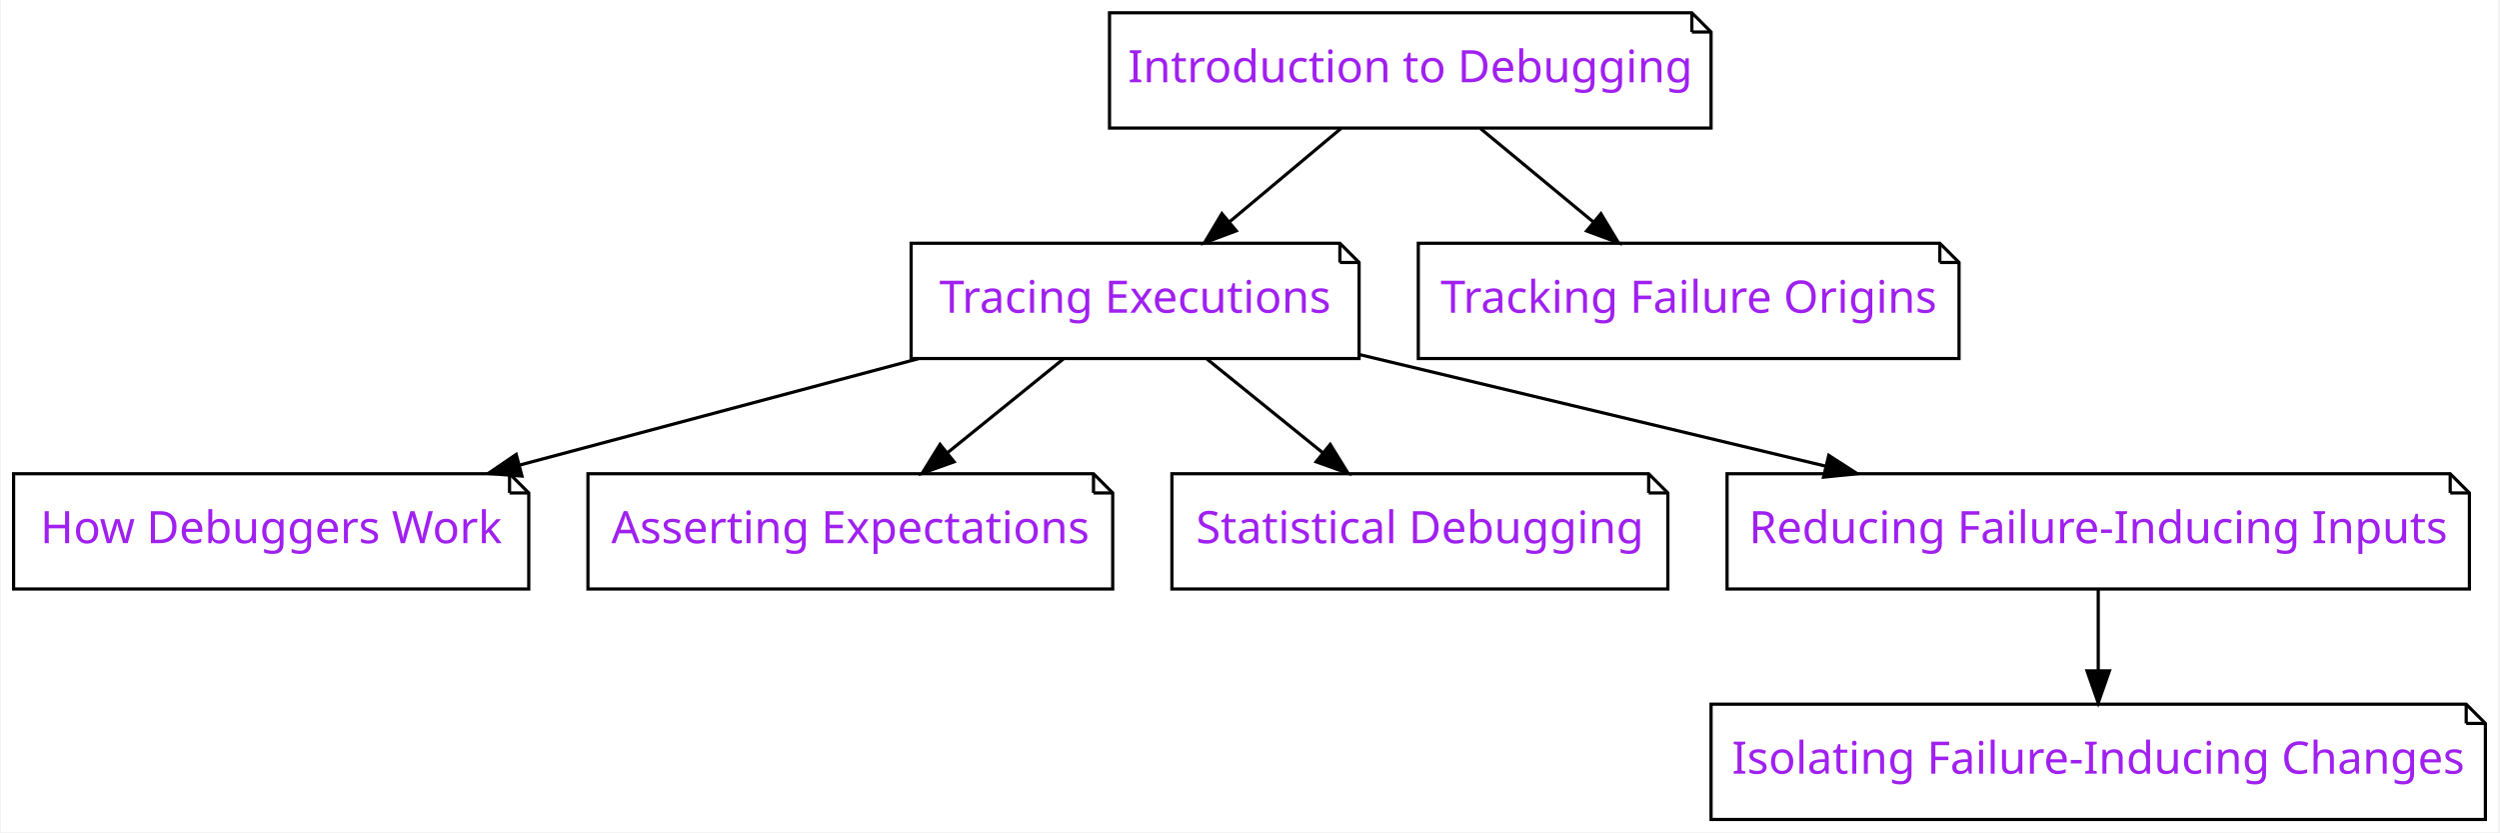
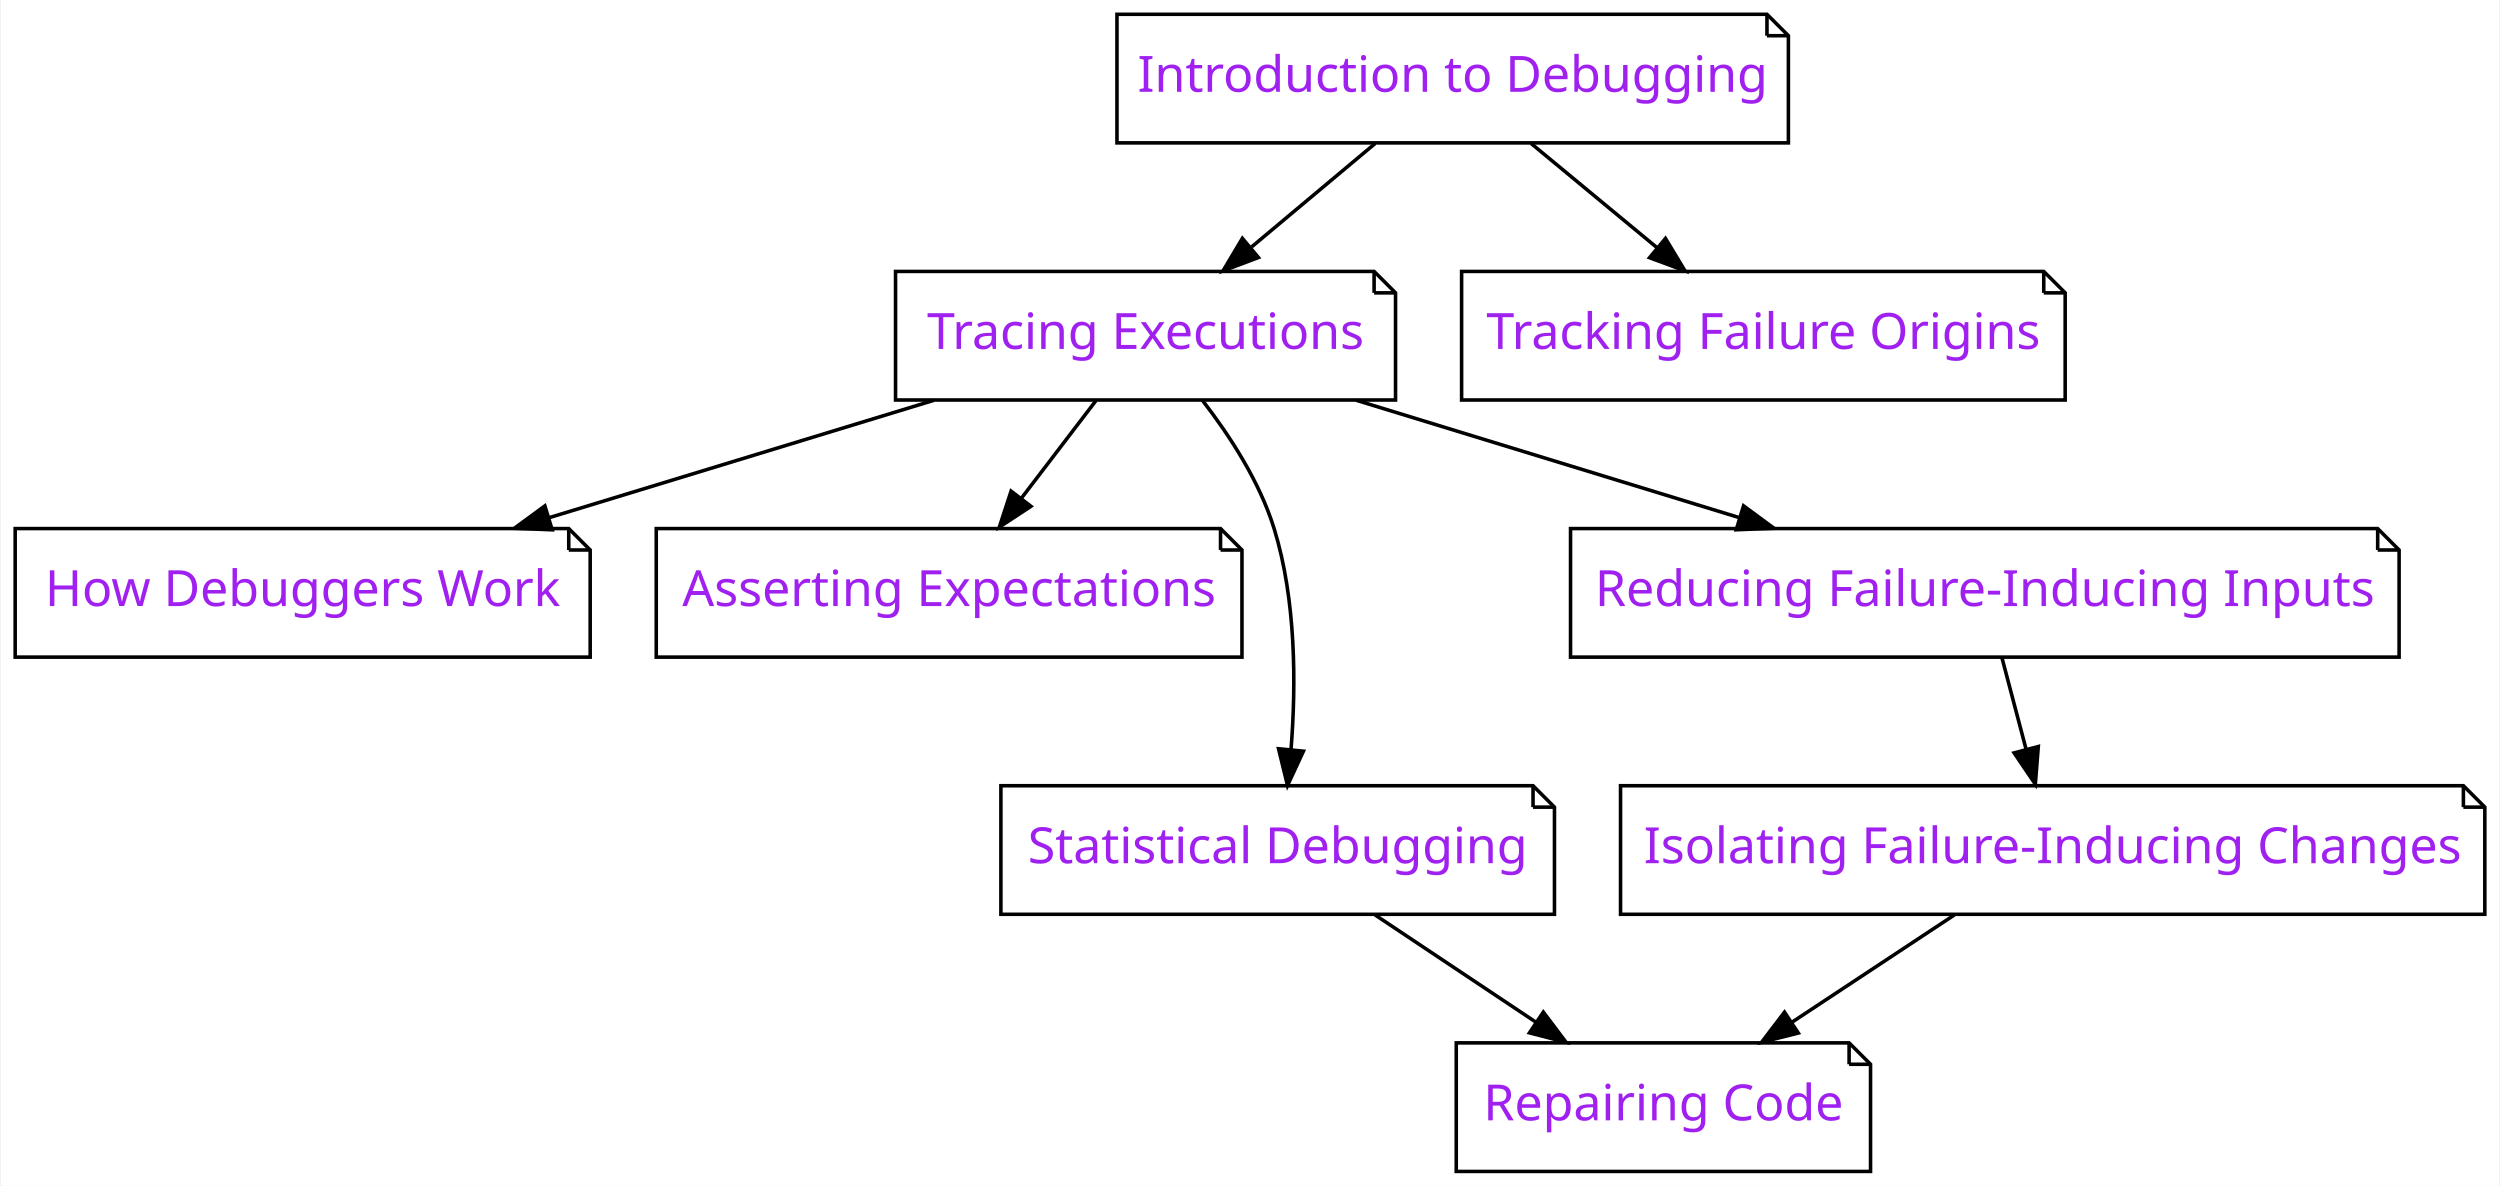
- <svg xmlns="http://www.w3.org/2000/svg" xmlns:xlink="http://www.w3.org/1999/xlink" width="781pt" height="260pt" viewBox="0.00 0.00 780.50 260.00">
-   <g id="graph0" class="graph" transform="scale(1 1) rotate(0) translate(4 256)">
-     <polygon fill="#ffffff" stroke="transparent" points="-4,4 -4,-256 776.5,-256 776.5,4 -4,4" />
+ <svg xmlns="http://www.w3.org/2000/svg" xmlns:xlink="http://www.w3.org/1999/xlink" width="700pt" height="332pt" viewBox="0.00 0.00 699.50 332.00">
+   <g id="graph0" class="graph" transform="scale(1 1) rotate(0) translate(4 328)">
+     <polygon fill="#ffffff" stroke="transparent" points="-4,4 -4,-328 695.5,-328 695.5,4 -4,4" />
    <g id="node1" class="node">
      <g id="a_node1">
        <a xlink:href="Tracer.ipynb" xlink:title="Tracer">
-           <polygon fill="#ffffff" stroke="#000000" points="414.5,-180 280.5,-180 280.5,-144 420.5,-144 420.5,-174 414.5,-180" />
-           <polyline fill="none" stroke="#000000" points="414.5,-180 414.5,-174 " />
-           <polyline fill="none" stroke="#000000" points="420.5,-174 414.5,-174 " />
-           <text text-anchor="middle" x="350.5" y="-158.3" font-family="Raleway" font-size="14.00" fill="#a020f0">Tracing Executions</text>
+           <polygon fill="#ffffff" stroke="#000000" points="380.5,-252 246.5,-252 246.5,-216 386.5,-216 386.5,-246 380.5,-252" />
+           <polyline fill="none" stroke="#000000" points="380.5,-252 380.5,-246 " />
+           <polyline fill="none" stroke="#000000" points="386.5,-246 380.5,-246 " />
+           <text text-anchor="middle" x="316.5" y="-230.3" font-family="Raleway" font-size="14.00" fill="#a020f0">Tracing Executions</text>
        </a>
      </g>
    </g>
    <g id="node2" class="node">
      <g id="a_node2">
        <a xlink:href="Debugger.ipynb" xlink:title="Debugger">
-           <polygon fill="#ffffff" stroke="#000000" points="155,-108 0,-108 0,-72 161,-72 161,-102 155,-108" />
-           <polyline fill="none" stroke="#000000" points="155,-108 155,-102 " />
-           <polyline fill="none" stroke="#000000" points="161,-102 155,-102 " />
-           <text text-anchor="middle" x="80.5" y="-86.3" font-family="Raleway" font-size="14.00" fill="#a020f0">How Debuggers Work</text>
+           <polygon fill="#ffffff" stroke="#000000" points="155,-180 0,-180 0,-144 161,-144 161,-174 155,-180" />
+           <polyline fill="none" stroke="#000000" points="155,-180 155,-174 " />
+           <polyline fill="none" stroke="#000000" points="161,-174 155,-174 " />
+           <text text-anchor="middle" x="80.5" y="-158.3" font-family="Raleway" font-size="14.00" fill="#a020f0">How Debuggers Work</text>
        </a>
      </g>
    </g>
    <g id="edge1" class="edge">
-       <path fill="none" stroke="#000000" d="M282.716,-143.924C244.843,-133.825 197.493,-121.198 158.135,-110.703" />
-       <polygon fill="#000000" stroke="#000000" points="158.876,-107.278 148.312,-108.083 157.072,-114.042 158.876,-107.278" />
+       <path fill="none" stroke="#000000" d="M257.252,-215.924C224.569,-205.953 183.812,-193.519 149.674,-183.104" />
+       <polygon fill="#000000" stroke="#000000" points="150.359,-179.654 139.773,-180.083 148.316,-186.349 150.359,-179.654" />
    </g>
    <g id="node3" class="node">
      <g id="a_node3">
        <a xlink:href="Assertions.ipynb" xlink:title="Assertions">
-           <polygon fill="#ffffff" stroke="#000000" points="337.5,-108 179.5,-108 179.5,-72 343.5,-72 343.5,-102 337.5,-108" />
-           <polyline fill="none" stroke="#000000" points="337.5,-108 337.5,-102 " />
-           <polyline fill="none" stroke="#000000" points="343.5,-102 337.5,-102 " />
-           <text text-anchor="middle" x="261.5" y="-86.3" font-family="Raleway" font-size="14.00" fill="#a020f0">Asserting Expectations</text>
+           <polygon fill="#ffffff" stroke="#000000" points="337.5,-180 179.5,-180 179.5,-144 343.5,-144 343.5,-174 337.5,-180" />
+           <polyline fill="none" stroke="#000000" points="337.5,-180 337.5,-174 " />
+           <polyline fill="none" stroke="#000000" points="343.5,-174 337.5,-174 " />
+           <text text-anchor="middle" x="261.5" y="-158.3" font-family="Raleway" font-size="14.00" fill="#a020f0">Asserting Expectations</text>
        </a>
      </g>
    </g>
    <g id="edge2" class="edge">
-       <path fill="none" stroke="#000000" d="M328.041,-143.831C317.079,-134.963 303.73,-124.164 291.873,-114.572" />
-       <polygon fill="#000000" stroke="#000000" points="293.927,-111.731 283.951,-108.163 289.524,-117.173 293.927,-111.731" />
+       <path fill="none" stroke="#000000" d="M302.621,-215.831C296.286,-207.539 288.662,-197.557 281.707,-188.453" />
+       <polygon fill="#000000" stroke="#000000" points="284.418,-186.235 275.566,-180.413 278.855,-190.485 284.418,-186.235" />
    </g>
    <g id="node4" class="node">
      <g id="a_node4">
        <a xlink:href="StatisticalDebugger.ipynb" xlink:title="StatisticalDebugger">
-           <polygon fill="#ffffff" stroke="#000000" points="511,-108 362,-108 362,-72 517,-72 517,-102 511,-108" />
-           <polyline fill="none" stroke="#000000" points="511,-108 511,-102 " />
-           <polyline fill="none" stroke="#000000" points="517,-102 511,-102 " />
-           <text text-anchor="middle" x="439.5" y="-86.3" font-family="Raleway" font-size="14.00" fill="#a020f0">Statistical Debugging</text>
+           <polygon fill="#ffffff" stroke="#000000" points="425,-108 276,-108 276,-72 431,-72 431,-102 425,-108" />
+           <polyline fill="none" stroke="#000000" points="425,-108 425,-102 " />
+           <polyline fill="none" stroke="#000000" points="431,-102 425,-102 " />
+           <text text-anchor="middle" x="353.5" y="-86.3" font-family="Raleway" font-size="14.00" fill="#a020f0">Statistical Debugging</text>
        </a>
      </g>
    </g>
    <g id="edge3" class="edge">
-       <path fill="none" stroke="#000000" d="M372.959,-143.831C383.921,-134.963 397.27,-124.164 409.127,-114.572" />
-       <polygon fill="#000000" stroke="#000000" points="411.476,-117.173 417.049,-108.163 407.073,-111.731 411.476,-117.173" />
+       <path fill="none" stroke="#000000" d="M332.43,-215.899C340.077,-206.014 348.444,-193.134 352.5,-180 358.677,-160 358.663,-136.288 357.246,-118.225" />
+       <polygon fill="#000000" stroke="#000000" points="360.709,-117.666 356.256,-108.053 353.742,-118.345 360.709,-117.666" />
    </g>
    <g id="node5" class="node">
      <g id="a_node5">
        <a xlink:href="DeltaDebugger.ipynb" xlink:title="DeltaDebugger">
-           <polygon fill="#ffffff" stroke="#000000" points="761.5,-108 535.5,-108 535.5,-72 767.5,-72 767.5,-102 761.5,-108" />
-           <polyline fill="none" stroke="#000000" points="761.5,-108 761.5,-102 " />
-           <polyline fill="none" stroke="#000000" points="767.5,-102 761.5,-102 " />
-           <text text-anchor="middle" x="651.5" y="-86.3" font-family="Raleway" font-size="14.00" fill="#a020f0">Reducing Failure-Inducing Inputs</text>
+           <polygon fill="#ffffff" stroke="#000000" points="661.5,-180 435.5,-180 435.5,-144 667.5,-144 667.5,-174 661.5,-180" />
+           <polyline fill="none" stroke="#000000" points="661.5,-180 661.5,-174 " />
+           <polyline fill="none" stroke="#000000" points="667.5,-174 661.5,-174 " />
+           <text text-anchor="middle" x="551.5" y="-158.3" font-family="Raleway" font-size="14.00" fill="#a020f0">Reducing Failure-Inducing Inputs</text>
        </a>
      </g>
    </g>
    <g id="edge4" class="edge">
-       <path fill="none" stroke="#000000" d="M420.691,-145.21C464.146,-134.816 520.233,-121.4 566.236,-110.395" />
-       <polygon fill="#000000" stroke="#000000" points="567.279,-113.745 576.191,-108.014 565.651,-106.937 567.279,-113.745" />
+       <path fill="none" stroke="#000000" d="M375.497,-215.924C408.042,-205.953 448.626,-193.519 482.619,-183.104" />
+       <polygon fill="#000000" stroke="#000000" points="483.943,-186.359 492.479,-180.083 481.892,-179.666 483.943,-186.359" />
    </g>
    <g id="node8" class="node">
      <g id="a_node8">
-         <a xlink:href="ChangeDebugger.ipynb" xlink:title="ChangeDebugger">
-           <polygon fill="#ffffff" stroke="#000000" points="766.5,-36 530.5,-36 530.5,0 772.5,0 772.5,-30 766.5,-36" />
-           <polyline fill="none" stroke="#000000" points="766.5,-36 766.5,-30 " />
-           <polyline fill="none" stroke="#000000" points="772.5,-30 766.5,-30 " />
-           <text text-anchor="middle" x="651.5" y="-14.3" font-family="Raleway" font-size="14.00" fill="#a020f0">Isolating Failure-Inducing Changes</text>
+         <a xlink:href="Repairer.ipynb" xlink:title="Repairer">
+           <polygon fill="#ffffff" stroke="#000000" points="513.5,-36 403.5,-36 403.5,0 519.5,0 519.5,-30 513.5,-36" />
+           <polyline fill="none" stroke="#000000" points="513.5,-36 513.5,-30 " />
+           <polyline fill="none" stroke="#000000" points="519.5,-30 513.5,-30 " />
+           <text text-anchor="middle" x="461.5" y="-14.3" font-family="Raleway" font-size="14.00" fill="#a020f0">Repairing Code</text>
        </a>
      </g>
    </g>
    <g id="edge7" class="edge">
-       <path fill="none" stroke="#000000" d="M651.5,-71.831C651.5,-64.131 651.5,-54.974 651.5,-46.417" />
-       <polygon fill="#000000" stroke="#000000" points="655,-46.413 651.5,-36.413 648,-46.413 655,-46.413" />
+       <path fill="none" stroke="#000000" d="M380.753,-71.831C394.439,-62.707 411.192,-51.539 425.883,-41.745" />
+       <polygon fill="#000000" stroke="#000000" points="427.877,-44.622 434.256,-36.163 423.994,-38.798 427.877,-44.622" />
+     </g>
+     <g id="node9" class="node">
+       <g id="a_node9">
+         <a xlink:href="ChangeDebugger.ipynb" xlink:title="ChangeDebugger">
+           <polygon fill="#ffffff" stroke="#000000" points="685.5,-108 449.5,-108 449.5,-72 691.5,-72 691.5,-102 685.5,-108" />
+           <polyline fill="none" stroke="#000000" points="685.5,-108 685.5,-102 " />
+           <polyline fill="none" stroke="#000000" points="691.5,-102 685.5,-102 " />
+           <text text-anchor="middle" x="570.5" y="-86.3" font-family="Raleway" font-size="14.00" fill="#a020f0">Isolating Failure-Inducing Changes</text>
+         </a>
+       </g>
+     </g>
+     <g id="edge8" class="edge">
+       <path fill="none" stroke="#000000" d="M556.294,-143.831C558.349,-136.046 560.796,-126.773 563.076,-118.135" />
+       <polygon fill="#000000" stroke="#000000" points="566.473,-118.975 565.641,-108.413 559.705,-117.189 566.473,-118.975" />
    </g>
    <g id="node6" class="node">
      <g id="a_node6">
        <a xlink:href="Intro_Debugging.ipynb" xlink:title="Intro_Debugging">
-           <polygon fill="#ffffff" stroke="#000000" points="524.5,-252 342.5,-252 342.5,-216 530.5,-216 530.5,-246 524.5,-252" />
-           <polyline fill="none" stroke="#000000" points="524.5,-252 524.5,-246 " />
-           <polyline fill="none" stroke="#000000" points="530.5,-246 524.5,-246 " />
-           <text text-anchor="middle" x="436.5" y="-230.3" font-family="Raleway" font-size="14.00" fill="#a020f0">Introduction to Debugging</text>
+           <polygon fill="#ffffff" stroke="#000000" points="490.5,-324 308.5,-324 308.5,-288 496.5,-288 496.5,-318 490.5,-324" />
+           <polyline fill="none" stroke="#000000" points="490.5,-324 490.5,-318 " />
+           <polyline fill="none" stroke="#000000" points="496.5,-318 490.5,-318 " />
+           <text text-anchor="middle" x="402.5" y="-302.3" font-family="Raleway" font-size="14.00" fill="#a020f0">Introduction to Debugging</text>
        </a>
      </g>
    </g>
    <g id="edge5" class="edge">
-       <path fill="none" stroke="#000000" d="M414.799,-215.831C404.308,-207.048 391.555,-196.371 380.181,-186.849" />
-       <polygon fill="#000000" stroke="#000000" points="382.109,-183.899 372.195,-180.163 377.615,-189.266 382.109,-183.899" />
+       <path fill="none" stroke="#000000" d="M380.799,-287.831C370.308,-279.048 357.555,-268.371 346.181,-258.849" />
+       <polygon fill="#000000" stroke="#000000" points="348.109,-255.899 338.195,-252.163 343.615,-261.266 348.109,-255.899" />
    </g>
    <g id="node7" class="node">
      <g id="a_node7">
        <a xlink:href="Slicer.ipynb" xlink:title="Slicer">
-           <polygon fill="#ffffff" stroke="#000000" points="602,-180 439,-180 439,-144 608,-144 608,-174 602,-180" />
-           <polyline fill="none" stroke="#000000" points="602,-180 602,-174 " />
-           <polyline fill="none" stroke="#000000" points="608,-174 602,-174 " />
-           <text text-anchor="middle" x="523.5" y="-158.3" font-family="Raleway" font-size="14.00" fill="#a020f0">Tracking Failure Origins</text>
+           <polygon fill="#ffffff" stroke="#000000" points="568,-252 405,-252 405,-216 574,-216 574,-246 568,-252" />
+           <polyline fill="none" stroke="#000000" points="568,-252 568,-246 " />
+           <polyline fill="none" stroke="#000000" points="574,-246 568,-246 " />
+           <text text-anchor="middle" x="489.5" y="-230.3" font-family="Raleway" font-size="14.00" fill="#a020f0">Tracking Failure Origins</text>
        </a>
      </g>
    </g>
    <g id="edge6" class="edge">
-       <path fill="none" stroke="#000000" d="M458.454,-215.831C469.17,-206.963 482.219,-196.164 493.809,-186.572" />
-       <polygon fill="#000000" stroke="#000000" points="496.081,-189.235 501.553,-180.163 491.618,-183.842 496.081,-189.235" />
+       <path fill="none" stroke="#000000" d="M424.454,-287.831C435.17,-278.963 448.219,-268.164 459.809,-258.572" />
+       <polygon fill="#000000" stroke="#000000" points="462.081,-261.235 467.553,-252.163 457.618,-255.842 462.081,-261.235" />
+     </g>
+     <g id="edge9" class="edge">
+       <path fill="none" stroke="#000000" d="M542.995,-71.831C529.182,-62.707 512.274,-51.539 497.447,-41.745" />
+       <polygon fill="#000000" stroke="#000000" points="499.27,-38.754 488.997,-36.163 495.411,-44.595 499.27,-38.754" />
    </g>
  </g>
</svg>
